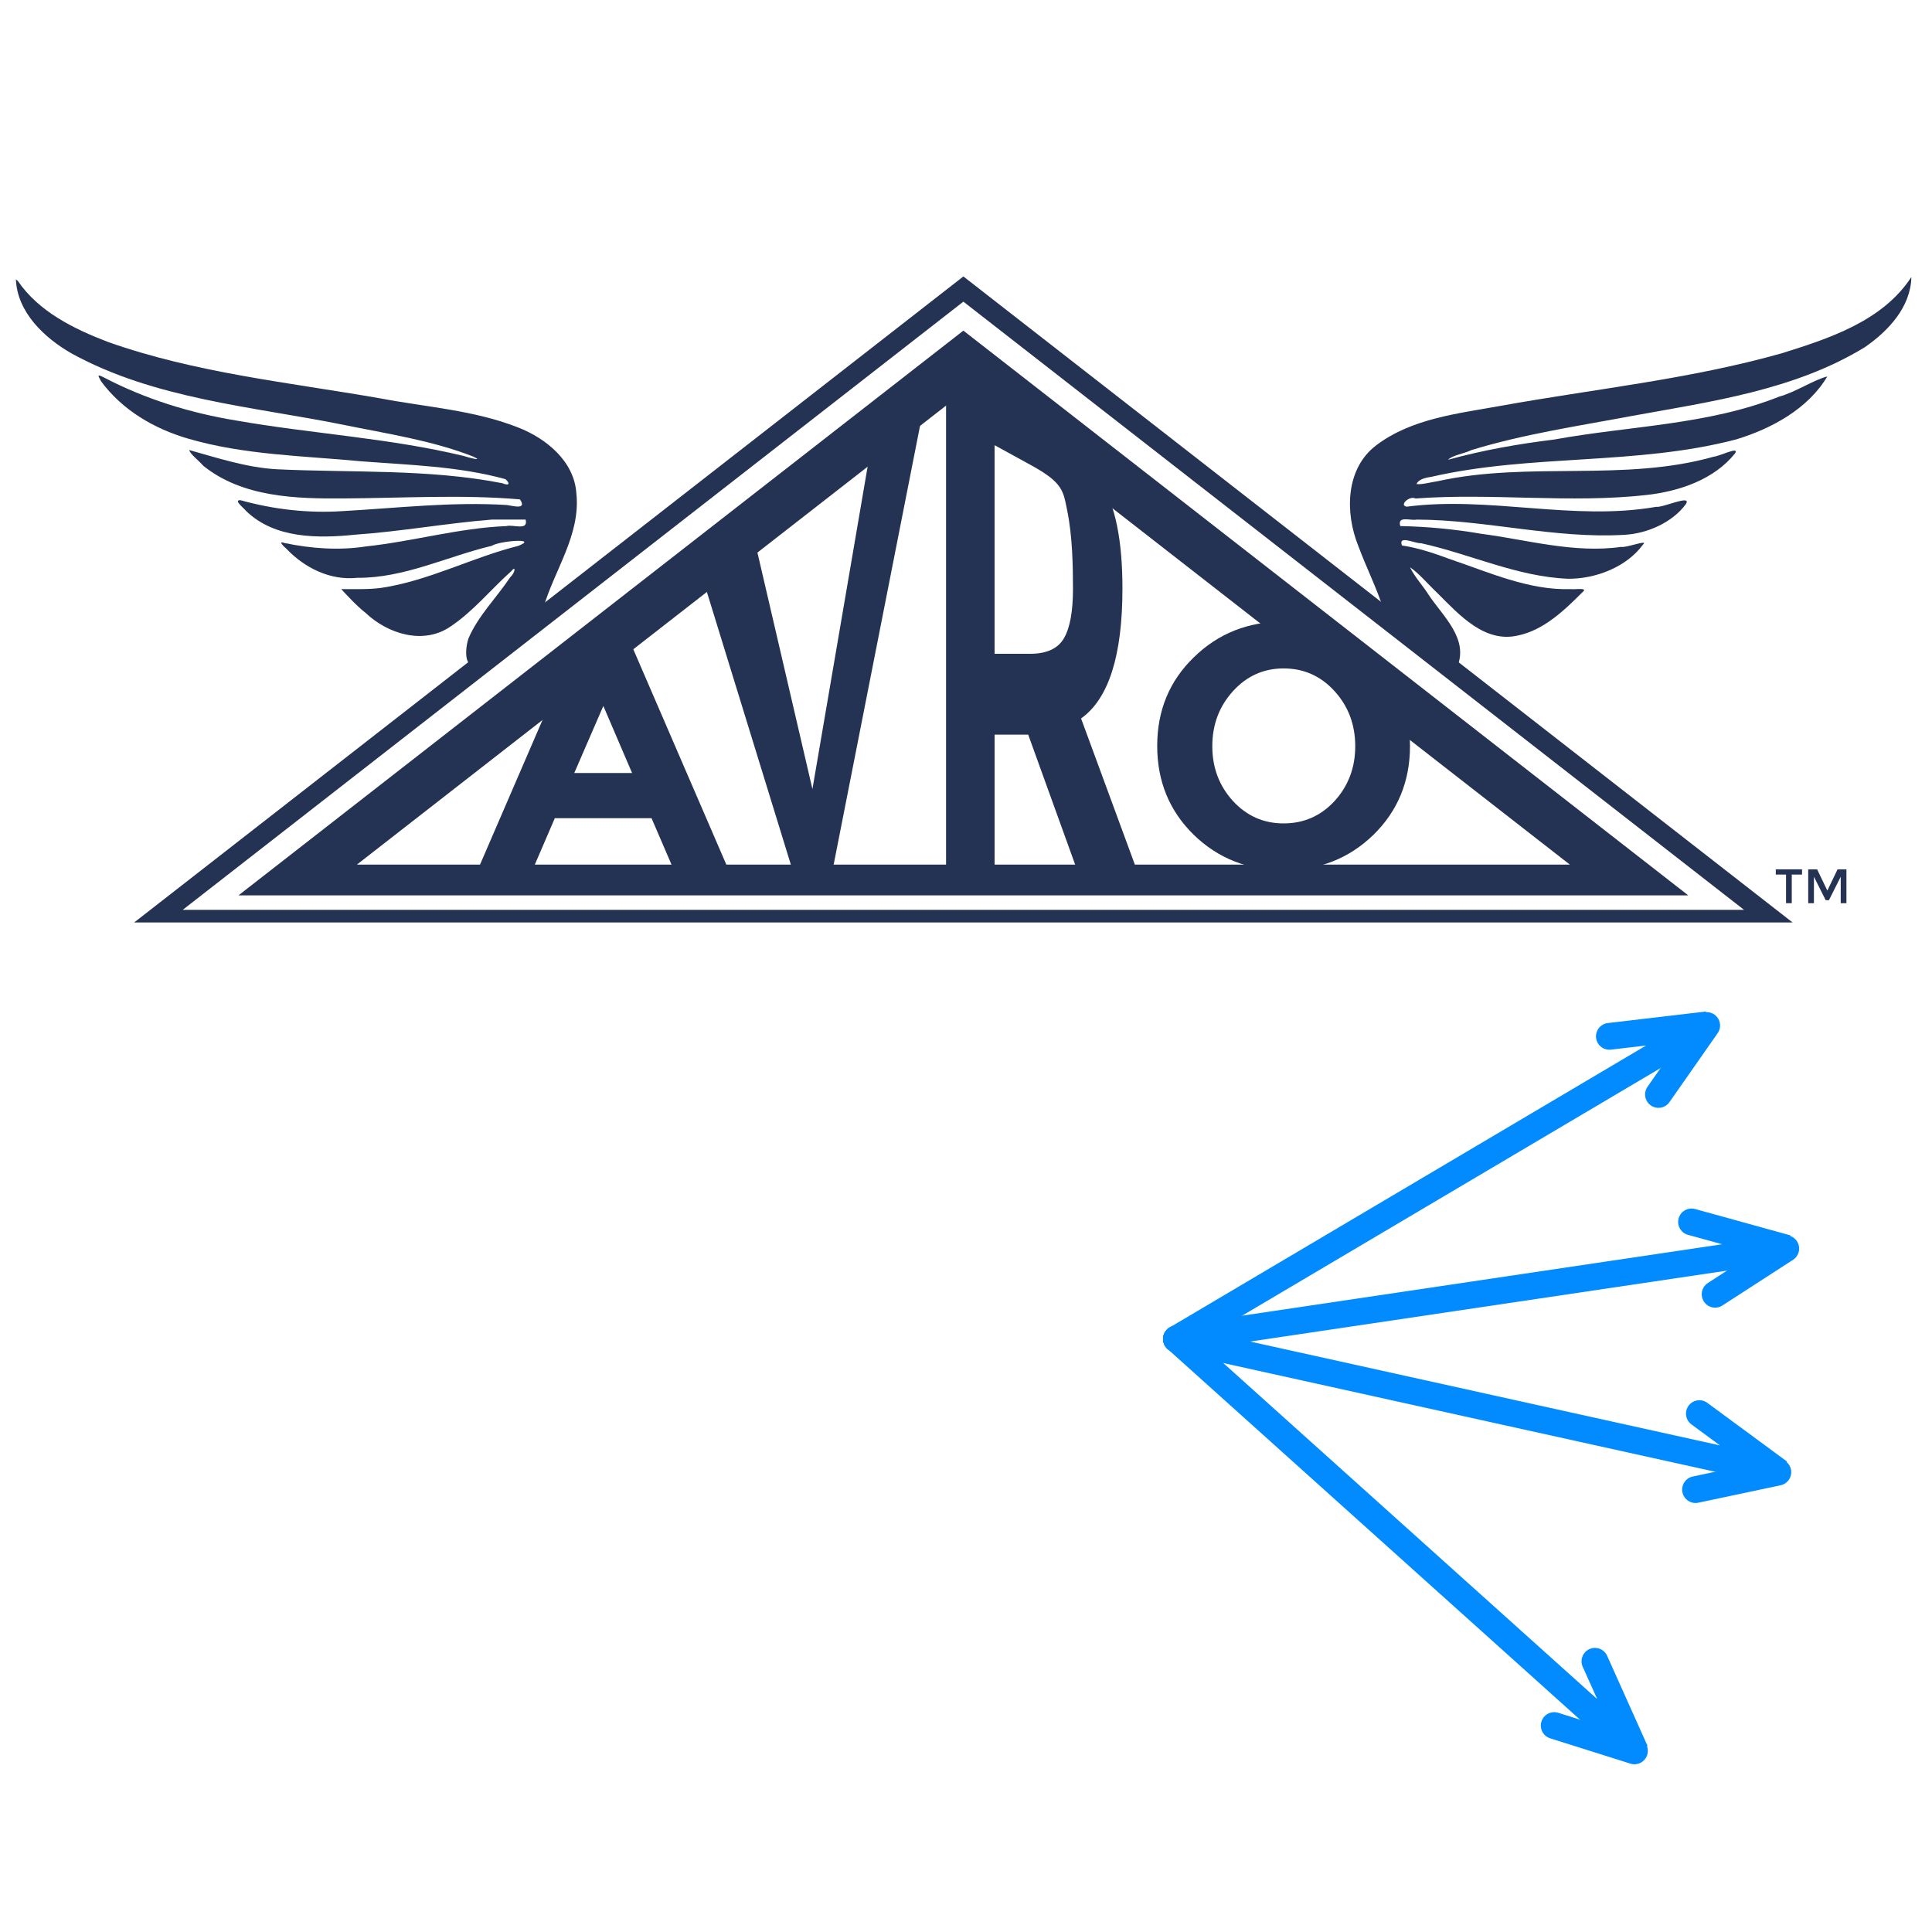
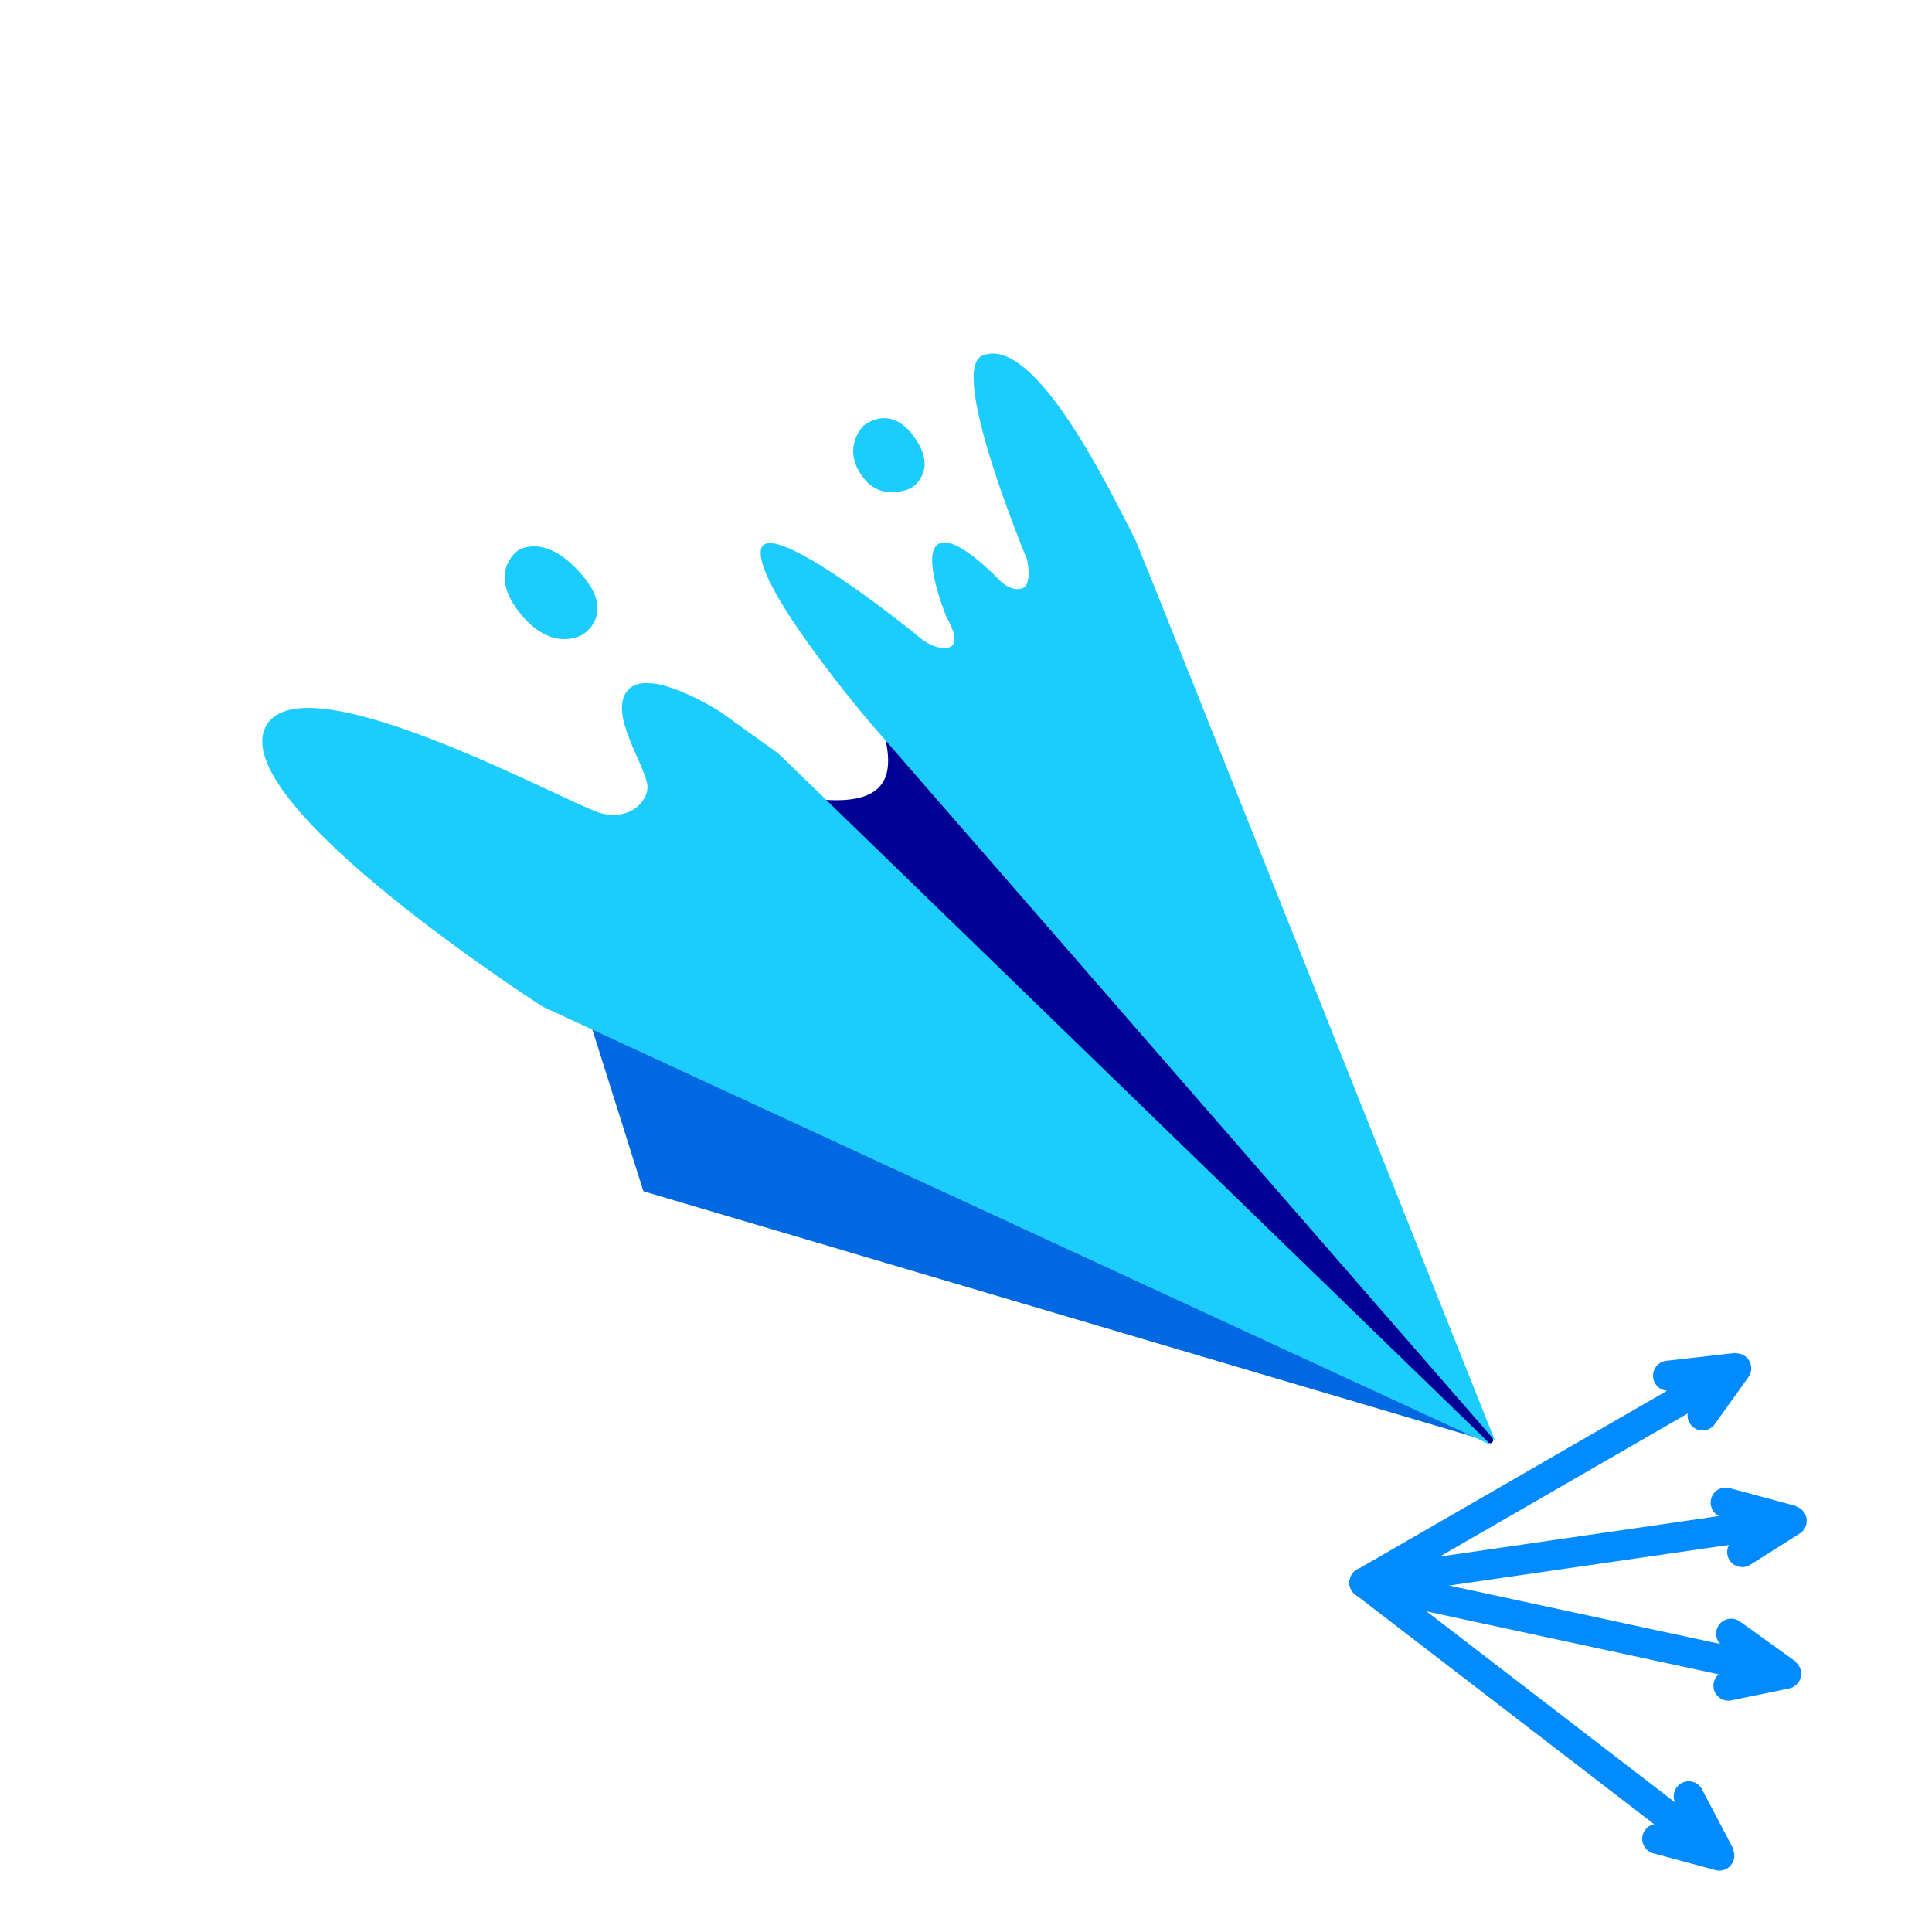
- <svg xmlns="http://www.w3.org/2000/svg" version="1.1" x="0px" y="0px" width="42px" height="42px" viewBox="0 0 42 42" enable-background="new 0 0 42 42">
-   <g transform="matrix(0.2873436,0,0,0.2873436,0.08987492,-29.50487)">
-     <g>
-       <path d="m 0.891,123.813 c 0.093,2.488 2.155,4.434 4.207,5.606 6.306,3.464 13.638,4.005 20.567,5.4 3.295,0.677 6.671,1.171 9.812,2.4 0.869,0.408 -0.342,0.076 -0.723,-0.045 -5.651,-1.36 -11.48,-1.674 -17.195,-2.678 -3.488,-0.569 -6.906,-1.63 -10.041,-3.273 -0.605,-0.307 -0.33,-0.016 -0.184,0.306 1.609,2.182 4.02,3.594 6.598,4.341 4.245,1.238 8.715,1.295 13.091,1.712 3.649,0.283 7.365,0.372 10.902,1.35 0.295,0.252 0.399,0.562 -0.245,0.306 -5.62,-1.098 -11.372,-0.78 -17.058,-1.055 -2.263,-0.125 -4.488,-0.858 -6.619,-1.453 0.062,0.298 0.688,0.76 1.063,1.189 2.966,2.39 7.004,2.502 10.645,2.47 4.436,-0.022 8.892,-0.305 13.315,0.073 0.525,0.782 -0.433,0.516 -0.979,0.428 -4.159,-0.263 -8.301,0.23 -12.448,0.46 -2.603,0.173 -5.22,-0.13 -7.723,-0.827 -0.537,-0.015 0.207,0.544 0.42,0.806 2.168,2.116 5.463,2.092 8.283,1.802 3.452,-0.238 6.866,-0.866 10.309,-1.139 0.855,0 1.71,0 2.565,0 0.225,0.875 -0.953,0.345 -1.46,0.491 -3.582,0.143 -7.057,1.159 -10.615,1.538 -2.045,0.318 -4.151,0.162 -6.156,-0.255 -0.576,-0.212 -0.026,0.294 0.138,0.436 1.385,1.455 3.324,2.413 5.368,2.194 3.538,0.026 6.781,-1.614 10.166,-2.421 0.529,-0.365 3.601,-0.627 2.009,0.004 -3.51,0.882 -6.771,2.641 -10.368,3.178 -1.005,0.135 -2.02,0.086 -3.03,0.096 0.389,0.422 1.184,1.288 1.851,1.805 1.668,1.581 4.362,2.43 6.405,1.029 1.718,-1.136 3.129,-2.883 4.592,-4.179 0.41,-0.508 0.298,0.125 -0.069,0.45 -1.033,1.555 -2.425,2.908 -3.159,4.635 -0.387,1.204 -0.134,2.825 0.998,1.403 1.547,-1.205 3.093,-2.41 4.64,-3.615 0.819,-2.921 2.87,-5.598 2.529,-8.777 -0.161,-2.425 -2.28,-4.156 -4.411,-4.984 -3.332,-1.314 -6.957,-1.539 -10.45,-2.205 -6.898,-1.204 -13.95,-1.913 -20.584,-4.266 -2.566,-0.983 -5.222,-2.281 -6.815,-4.618 l -0.143,-0.117 z" style="opacity:1;fill:#243353;fill-opacity:1;fill-rule:evenodd;stroke:none;stroke-width:0.061px;stroke-linecap:butt;stroke-linejoin:miter;stroke-opacity:1" />
-       <path d="m 144.295,123.638 c -2.179,3.337 -6.194,4.64 -9.815,5.774 -6.971,1.97 -14.208,2.7 -21.32,3.984 -3.201,0.579 -6.669,0.947 -9.343,2.967 -2.342,1.762 -2.38,5.115 -1.369,7.617 0.593,1.604 1.387,3.171 1.9,4.775 1.864,1.452 3.729,2.905 5.593,4.357 0.867,-2.099 -1.082,-3.809 -2.14,-5.385 -0.444,-0.713 -1.099,-1.411 -1.438,-2.126 0.628,0.404 1.383,1.302 2.102,1.98 1.615,1.607 3.541,3.778 6.081,3.175 1.947,-0.406 3.534,-1.939 4.849,-3.258 0.5,-0.39 -0.493,-0.204 -0.88,-0.245 -3.17,0.097 -6.154,-1.266 -9.1,-2.26 -1.193,-0.441 -2.402,-0.856 -3.663,-1.044 -0.304,-0.821 0.993,-0.134 1.444,-0.17 3.724,0.815 7.279,2.539 11.128,2.689 2.115,0.017 4.44,-0.909 5.659,-2.58 0.494,-0.433 -1.292,0.261 -1.637,0.168 -3.58,0.505 -7.093,-0.534 -10.618,-0.994 -2.016,-0.349 -4.055,-0.539 -6.1,-0.581 -0.238,-0.814 0.765,-0.387 1.239,-0.489 5.256,0.016 10.434,1.461 15.699,1.152 1.755,-0.086 3.66,-0.952 4.659,-2.314 0.509,-0.79 -1.731,0.279 -2.235,0.195 -6.263,1.098 -12.594,-0.828 -18.872,-0.011 -0.613,-0.083 0.188,-0.857 0.661,-0.619 5.829,-0.431 11.692,0.385 17.509,-0.268 2.468,-0.285 5.085,-1.167 6.669,-3.151 0.37,-0.566 -1.226,0.24 -1.598,0.252 -6.808,1.931 -14.003,0.337 -20.875,1.854 -0.51,0.073 -1.255,0.282 -1.631,0.219 0.142,-0.327 0.577,-0.467 1.116,-0.543 7.585,-1.742 15.53,-0.854 23.069,-2.833 2.691,-0.816 5.443,-2.318 6.894,-4.761 -0.995,0.239 -2.434,1.2 -3.627,1.52 -5.426,2.161 -11.358,2.215 -17.041,3.252 -2.698,0.329 -5.42,0.808 -8.025,1.53 0.342,-0.349 1.211,-0.462 1.774,-0.734 3.927,-1.206 8.016,-1.806 12.048,-2.566 6.037,-1.098 12.357,-1.952 17.689,-5.204 1.797,-1.229 3.494,-3.048 3.544,-5.322 z" style="opacity:1;fill:#243353;fill-opacity:1;fill-rule:evenodd;stroke:none;stroke-width:0.061px;stroke-linecap:butt;stroke-linejoin:miter;stroke-opacity:1" />
-       <path transform="matrix(0.4408754,0,0,0.1983098,26.24616,112.7214)" d="m 105.077,87.235 114.231,197.853 -228.462,-1e-5 z" style="opacity:1;fill:none;fill-opacity:1;stroke:#243353;stroke-width:11.73;stroke-linecap:butt;stroke-linejoin:miter;stroke-miterlimit:4;stroke-dasharray:none;stroke-opacity:1" />
-       <g style="font-style:normal;font-variant:normal;font-weight:normal;font-stretch:normal;font-size:101.783px;line-height:125%;font-family:Montserrat;-inkscape-font-specification:Montserrat;letter-spacing:0px;word-spacing:0px;fill:#243353;fill-opacity:1;stroke:none;stroke-width:7.634px;stroke-linecap:butt;stroke-linejoin:miter;stroke-opacity:1" aria-label="AVRO" transform="matrix(0.7106962,0,0,0.7106962,0.2577774,49.89609)">
-         <path style="font-style:normal;font-variant:normal;font-weight:bold;font-stretch:normal;font-family:Montserrat;-inkscape-font-specification:'Montserrat Bold';fill:#243353;fill-opacity:1;stroke-width:2.636px" d="m 70.841,166.682 -2.285,-5.308 H 58.257 l -2.285,5.308 H 50.137 l 10.616,-24.571 h 5.308 l 10.616,24.571 z m -7.417,-17.259 -3.093,7.136 h 6.152 z" />
-         <path style="font-style:normal;font-variant:normal;font-weight:bold;font-stretch:normal;font-family:Montserrat;-inkscape-font-specification:'Montserrat Bold';fill:#243353;fill-opacity:1;stroke-width:2.484px" d="m 85.683,158.271 5.895,-34.442 5.597,-4.419 -9.306,47.272 h -4.371 l -9.306,-30.219 5.597,-3.535 z" />
-         <path style="font-style:normal;font-variant:normal;font-weight:bold;font-stretch:normal;font-family:Montserrat;-inkscape-font-specification:'Montserrat Bold';fill:#243353;fill-opacity:1;stroke-width:3.445px" d="m 118.684,136.926 c 0,7.136 -1.468,11.745 -4.404,13.827 l 5.862,15.93 h -6.358 l -5.133,-14.209 h -3.577 v 14.209 h -5.166 v -51.446 l 8.776,1.768 c 3.528,0.711 6.16,6.307 7.683,8.644 1.545,2.336 2.318,6.096 2.318,11.278 z m -9.836,6.945 c 1.766,0 2.969,-0.552 3.61,-1.657 0.64,-1.104 0.96,-2.846 0.96,-5.225 0,-2.421 -0.046,-5.587 -0.616,-8.374 -0.425,-2.077 -0.42,-2.941 -3.854,-4.825 l -3.875,-2.126 v 22.207 z" />
-         <path style="font-style:normal;font-variant:normal;font-weight:bold;font-stretch:normal;font-family:Montserrat;-inkscape-font-specification:'Montserrat Bold';fill:#243353;fill-opacity:1;stroke-width:2.75px" d="m 143.466,153.715 q 0,-3.446 -2.2,-5.866 -2.2,-2.42 -5.426,-2.42 -3.19,0 -5.39,2.42 -2.2,2.42 -2.2,5.866 0,3.41 2.2,5.829 2.2,2.383 5.39,2.383 3.226,0 5.426,-2.383 2.2,-2.42 2.2,-5.829 z m 1.943,9.422 q -3.886,3.776 -9.569,3.776 -5.683,0 -9.569,-3.776 -3.886,-3.813 -3.886,-9.459 0,-5.646 3.886,-9.422 3.886,-3.813 9.569,-3.813 5.683,0 9.569,3.813 3.886,3.776 3.886,9.422 0,5.646 -3.886,9.459 z" />
-       </g>
-       <path transform="matrix(0.5330955,0,0,0.2397913,16.5559,103.6312)" d="m 105.077,87.235 114.231,197.853 -228.462,-1e-5 z" style="opacity:1;fill:none;fill-opacity:1;stroke:#243353;stroke-width:3.976;stroke-linecap:butt;stroke-linejoin:miter;stroke-miterlimit:4;stroke-dasharray:none;stroke-opacity:1" />
-       <g aria-label="TM" style="font-style:normal;font-variant:normal;font-weight:normal;font-stretch:normal;font-size:5.156px;line-height:125%;font-family:Montserrat;-inkscape-font-specification:Montserrat;letter-spacing:0px;word-spacing:0px;fill:#243353;fill-opacity:1;stroke:none;stroke-width:0.387px;stroke-linecap:butt;stroke-linejoin:miter;stroke-opacity:1" transform="matrix(0.7106962,0,0,0.7106962,0.2577774,49.89609)">
-         <path d="m 189.935,167.372 v 3.047 h -0.608 v -3.047 h -1.093 v -0.557 h 2.795 v 0.557 z" style="fill:#243353;fill-opacity:1;stroke-width:0.387px" />
-         <path d="m 192.294,170.419 h -0.608 v -3.604 h 0.949 l 1.088,2.264 1.088,-2.264 h 0.944 v 3.604 h -0.608 v -2.815 l -1.258,2.501 h -0.34 l -1.253,-2.501 z" style="fill:#243353;fill-opacity:1;stroke-width:0.387px" />
-       </g>
+ <svg xmlns="http://www.w3.org/2000/svg" version="1.1" id="Layer_1" x="0px" y="0px" width="42px" height="42px" viewBox="0 0 42 42" enable-background="new 0 0 42 42" xml:space="preserve">
+   <g>
+     <g transform="matrix(0.6525219,0,0,0.6525219,-171.7535,-165.8128)">
+       <path fill="none" stroke="#018BFF" stroke-linecap="round" d="M308.675,306.837l12.401-7.155l-2.29,0.262" />
+       <path fill="none" stroke="#018BFF" stroke-linecap="round" d="M321.06,299.697l-1.124,1.571" />
+     </g>
+     <g transform="matrix(0.6043529,0.2460535,-0.2460535,0.6043529,-108.6623,-183.897)">
+       <path fill="none" stroke="#018BFF" stroke-linecap="round" d="M322.491,229.919l12.42-7.29l-2.283,0.283" />
+       <path fill="none" stroke="#018BFF" stroke-linecap="round" d="M334.896,222.645l-1.135,1.587" />
+     </g>
+     <g transform="matrix(0.4766027,0.4456845,-0.4456845,0.4766027,-46.91139,-177.9013)">
+       <path fill="none" stroke="#018BFF" stroke-linecap="round" d="M307.944,157.491l12.348-7.394l-2.266,0.294" />
+       <path fill="none" stroke="#018BFF" stroke-linecap="round" d="M320.275,150.114l-1.132,1.603" />
+     </g>
+     <g transform="matrix(0.1955594,0.6225282,-0.6225282,0.1955594,27.78953,-133.4596)">
+       <path fill="none" stroke="#018BFF" stroke-linecap="round" d="M246.292,74.358l12.235-8.57l-2.209,0.4" />
+       <path fill="none" stroke="#018BFF" stroke-linecap="round" d="M258.509,65.807l-1.153,1.807" />
    </g>
  </g>
-   <g transform="matrix(0.05948592,0,0,0.05948592,31.16823,29.9241)">
-     <g style="stroke:#018bff;stroke-width:15;stroke-miterlimit:4;stroke-dasharray:none;stroke-opacity:1" transform="matrix(0.6525219,0,0,0.6525219,-171.7535,-165.8128)">
-       <path style="fill:none;stroke:#018bff;stroke-width:15;stroke-linecap:round;stroke-linejoin:miter;stroke-miterlimit:4;stroke-dasharray:none;stroke-opacity:1" d="M 119.128,233.091 416.465,57.143 361.582,63.6" />
-       <path style="fill:none;stroke:#018bff;stroke-width:15;stroke-linecap:round;stroke-linejoin:miter;stroke-miterlimit:4;stroke-dasharray:none;stroke-opacity:1" d="M 416.078,57.531 389.087,96.141" />
-     </g>
-     <g style="stroke:#018bff;stroke-width:15;stroke-miterlimit:4;stroke-dasharray:none;stroke-opacity:1" transform="matrix(0.6043529,0.2460535,-0.2460535,0.6043529,-108.6623,-183.897)">
-       <path style="fill:none;stroke:#018bff;stroke-width:15;stroke-linecap:round;stroke-linejoin:miter;stroke-miterlimit:4;stroke-dasharray:none;stroke-opacity:1" d="M 119.128,233.091 416.465,57.143 361.582,63.6" />
-       <path style="fill:none;stroke:#018bff;stroke-width:15;stroke-linecap:round;stroke-linejoin:miter;stroke-miterlimit:4;stroke-dasharray:none;stroke-opacity:1" d="M 416.078,57.531 389.087,96.141" />
-     </g>
-     <g style="stroke:#018bff;stroke-width:15;stroke-miterlimit:4;stroke-dasharray:none;stroke-opacity:1" transform="matrix(0.4766027,0.4456845,-0.4456845,0.4766027,-46.91139,-177.9013)">
-       <path style="fill:none;stroke:#018bff;stroke-width:15;stroke-linecap:round;stroke-linejoin:miter;stroke-miterlimit:4;stroke-dasharray:none;stroke-opacity:1" d="M 119.128,233.091 416.465,57.143 361.582,63.6" />
-       <path style="fill:none;stroke:#018bff;stroke-width:15;stroke-linecap:round;stroke-linejoin:miter;stroke-miterlimit:4;stroke-dasharray:none;stroke-opacity:1" d="M 416.078,57.531 389.087,96.141" />
-     </g>
-     <g style="stroke:#018bff;stroke-width:15;stroke-miterlimit:4;stroke-dasharray:none;stroke-opacity:1" transform="matrix(0.1955594,0.6225282,-0.6225282,0.1955594,27.78953,-133.4596)">
-       <path style="fill:none;stroke:#018bff;stroke-width:15;stroke-linecap:round;stroke-linejoin:miter;stroke-miterlimit:4;stroke-dasharray:none;stroke-opacity:1" d="M 119.128,233.091 416.465,57.143 361.582,63.6" />
-       <path style="fill:none;stroke:#018bff;stroke-width:15;stroke-linecap:round;stroke-linejoin:miter;stroke-miterlimit:4;stroke-dasharray:none;stroke-opacity:1" d="M 416.078,57.531 389.087,96.141" />
-     </g>
+   <g>
+     <path fill="#0068E0" d="M12.811,22.17l1.176,3.727l18.4,5.443L12.811,22.17z" />
+     <path fill="#000094" d="M19.232,16c0.228,0.929-0.011,1.52-1.46,1.374l14.538,13.979c0.165,0.068,0.194-0.047,0.081-0.223   L19.232,16z" />
+     <path fill="#1CCCFC" d="M18.771,9.256c0,0-0.519,0.508,0.026,1.165c0.404,0.489,1.01,0.189,1.01,0.189s0.559-0.324,0.134-1.009   C19.392,8.71,18.771,9.256,18.771,9.256z M32.42,31.415l-20.626-9.533c0,0-6.74-4.324-6.042-6.033   c0.68-1.654,6.687,1.678,7.323,1.833c0.635,0.155,0.988-0.263,1.001-0.554c0.018-0.419-0.893-1.62-0.419-2.133   c0.471-0.512,2.01,0.484,2.01,0.484l1.249,0.897L32.42,31.415z" />
+     <path fill="#1CCCFC" d="M32.502,31.325L18.89,15.682c0,0-2.452-2.888-2.35-3.715c0.101-0.827,3.359,1.813,3.359,1.813   s0.362,0.362,0.704,0.3c0.343-0.06-0.022-0.652-0.022-0.652s-0.563-1.355-0.188-1.599c0.376-0.241,1.329,0.779,1.329,0.779   s0.237,0.255,0.487,0.187c0.251-0.071,0.116-0.64,0.116-0.64s-1.721-4.118-0.97-4.425c1.146-0.471,2.776,2.938,3.324,3.998   C24.816,12.02,32.502,31.325,32.502,31.325L32.502,31.325z M11.259,11.968c0,0-0.697,0.48,0.079,1.403   c0.715,0.85,1.351,0.409,1.351,0.409s0.659-0.418,0.026-1.206C11.878,11.532,11.259,11.968,11.259,11.968z" />
  </g>
</svg>
